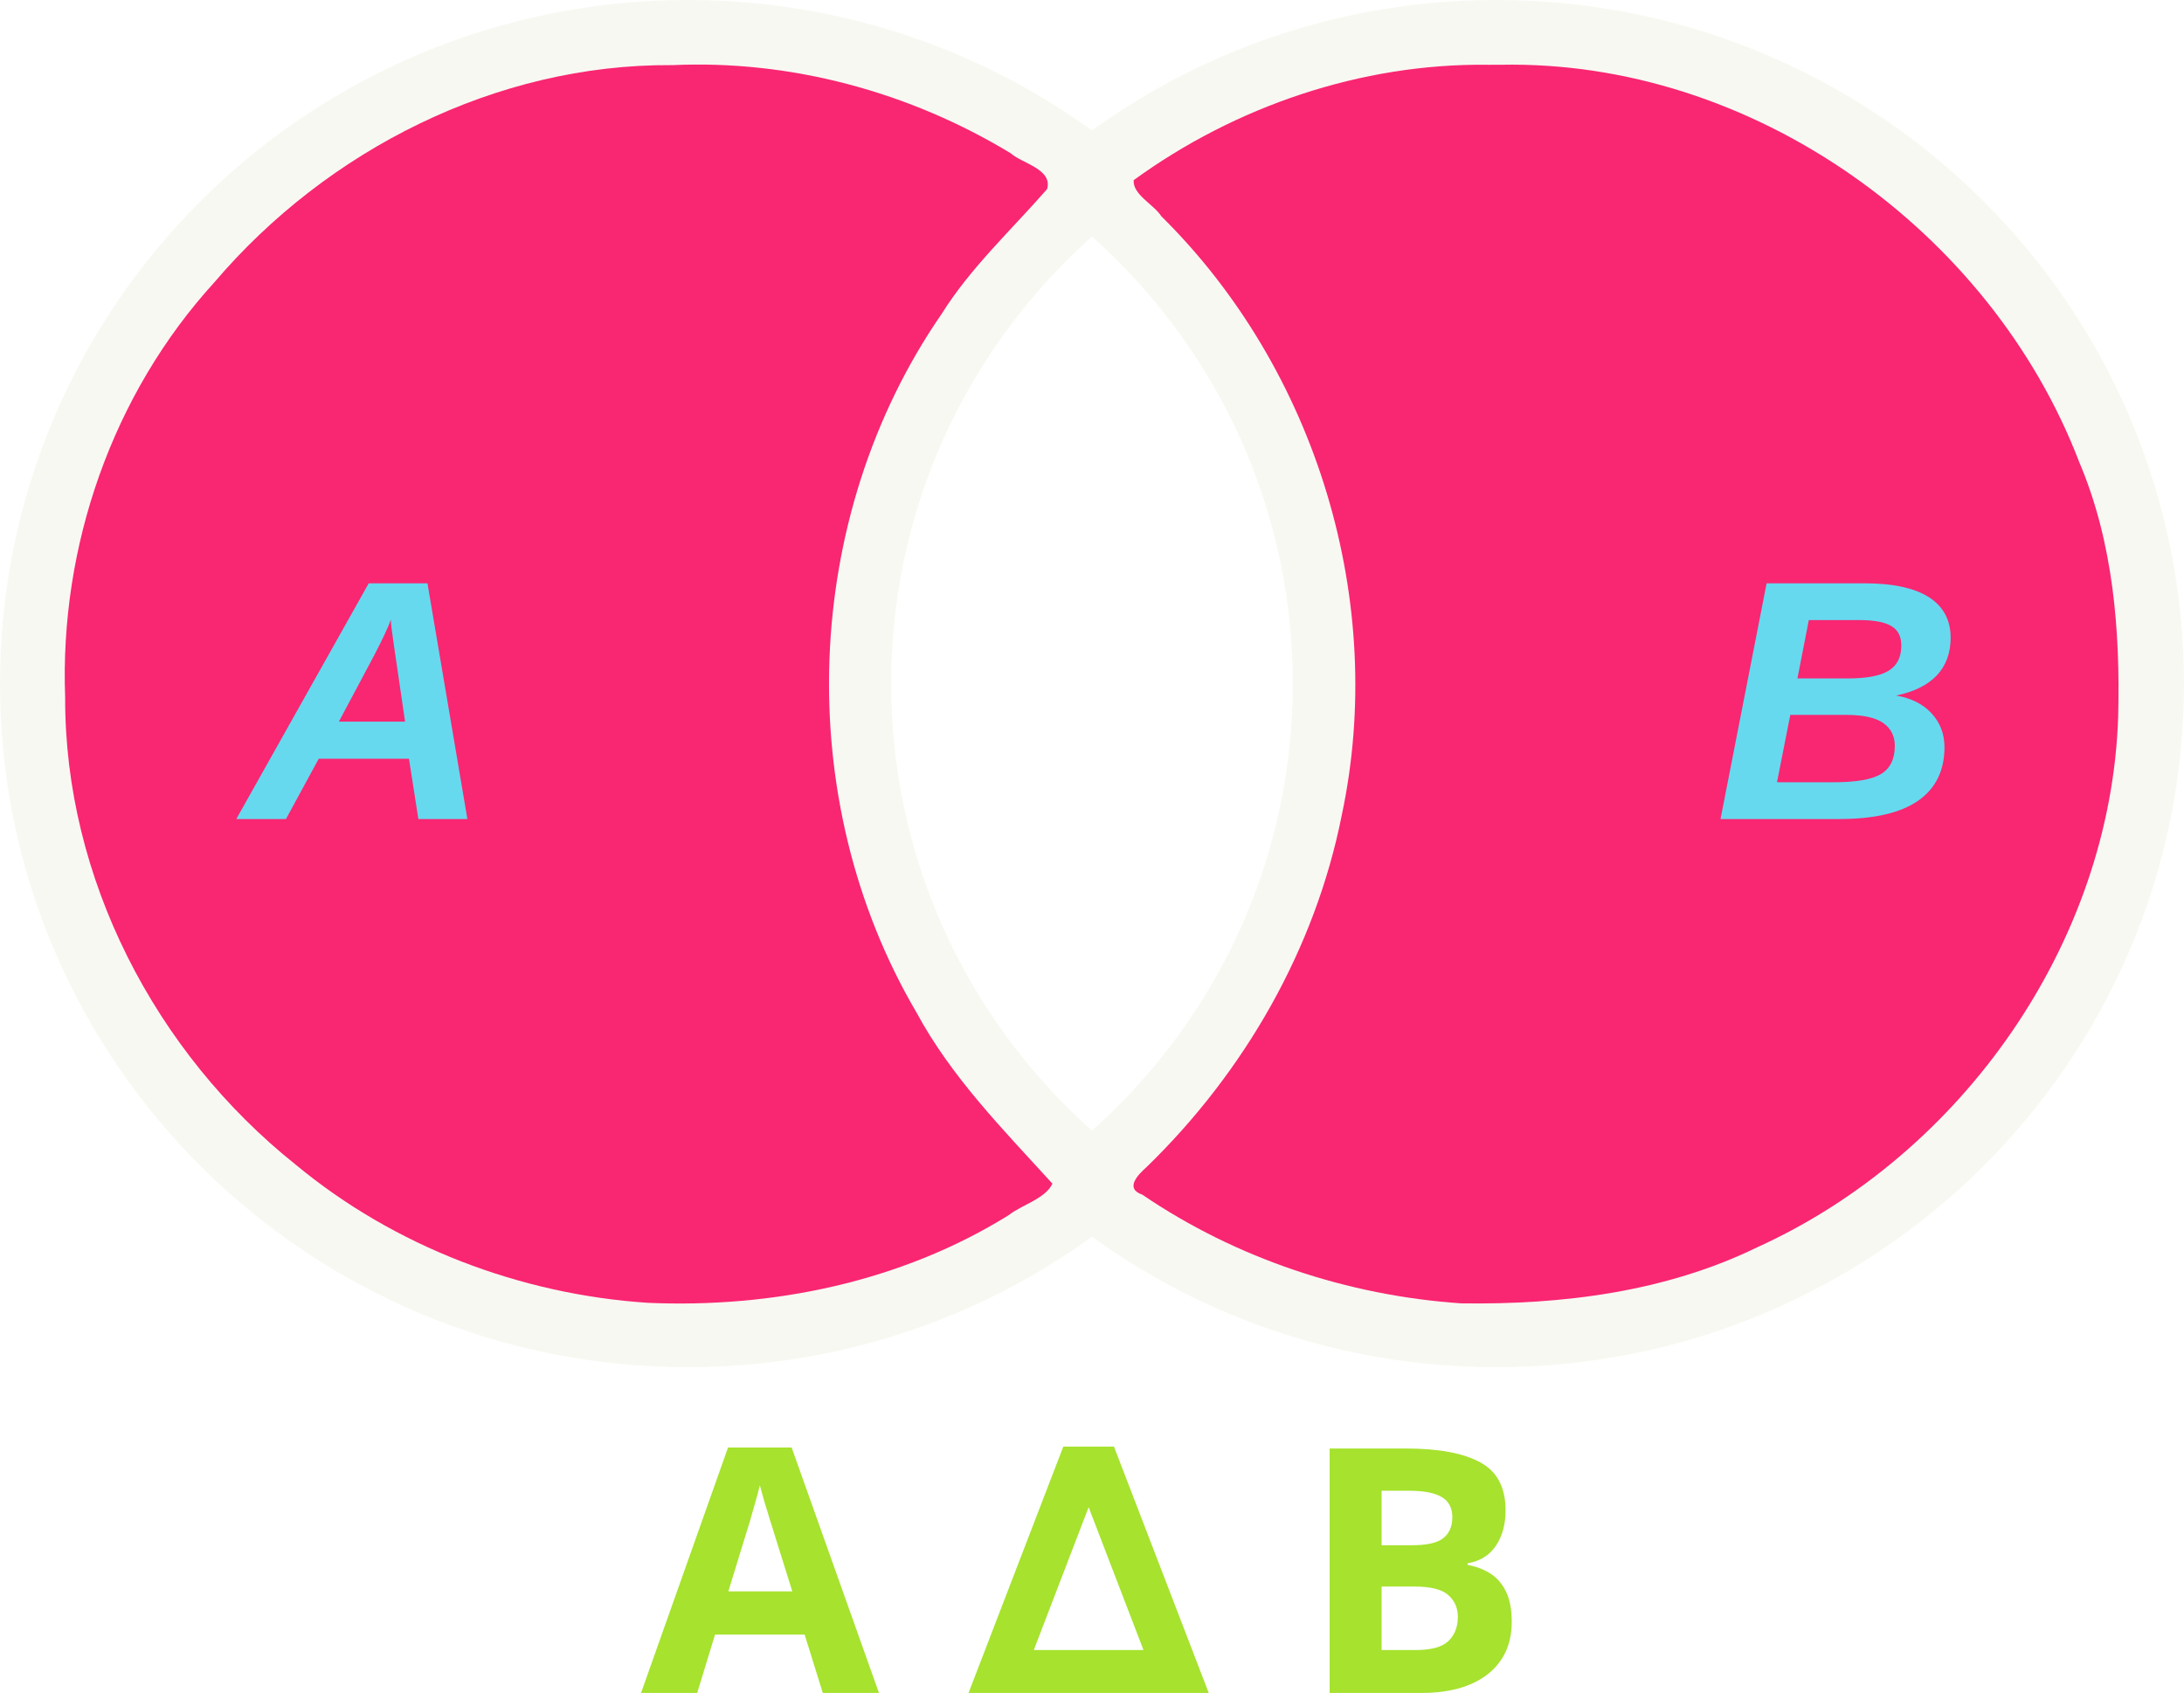
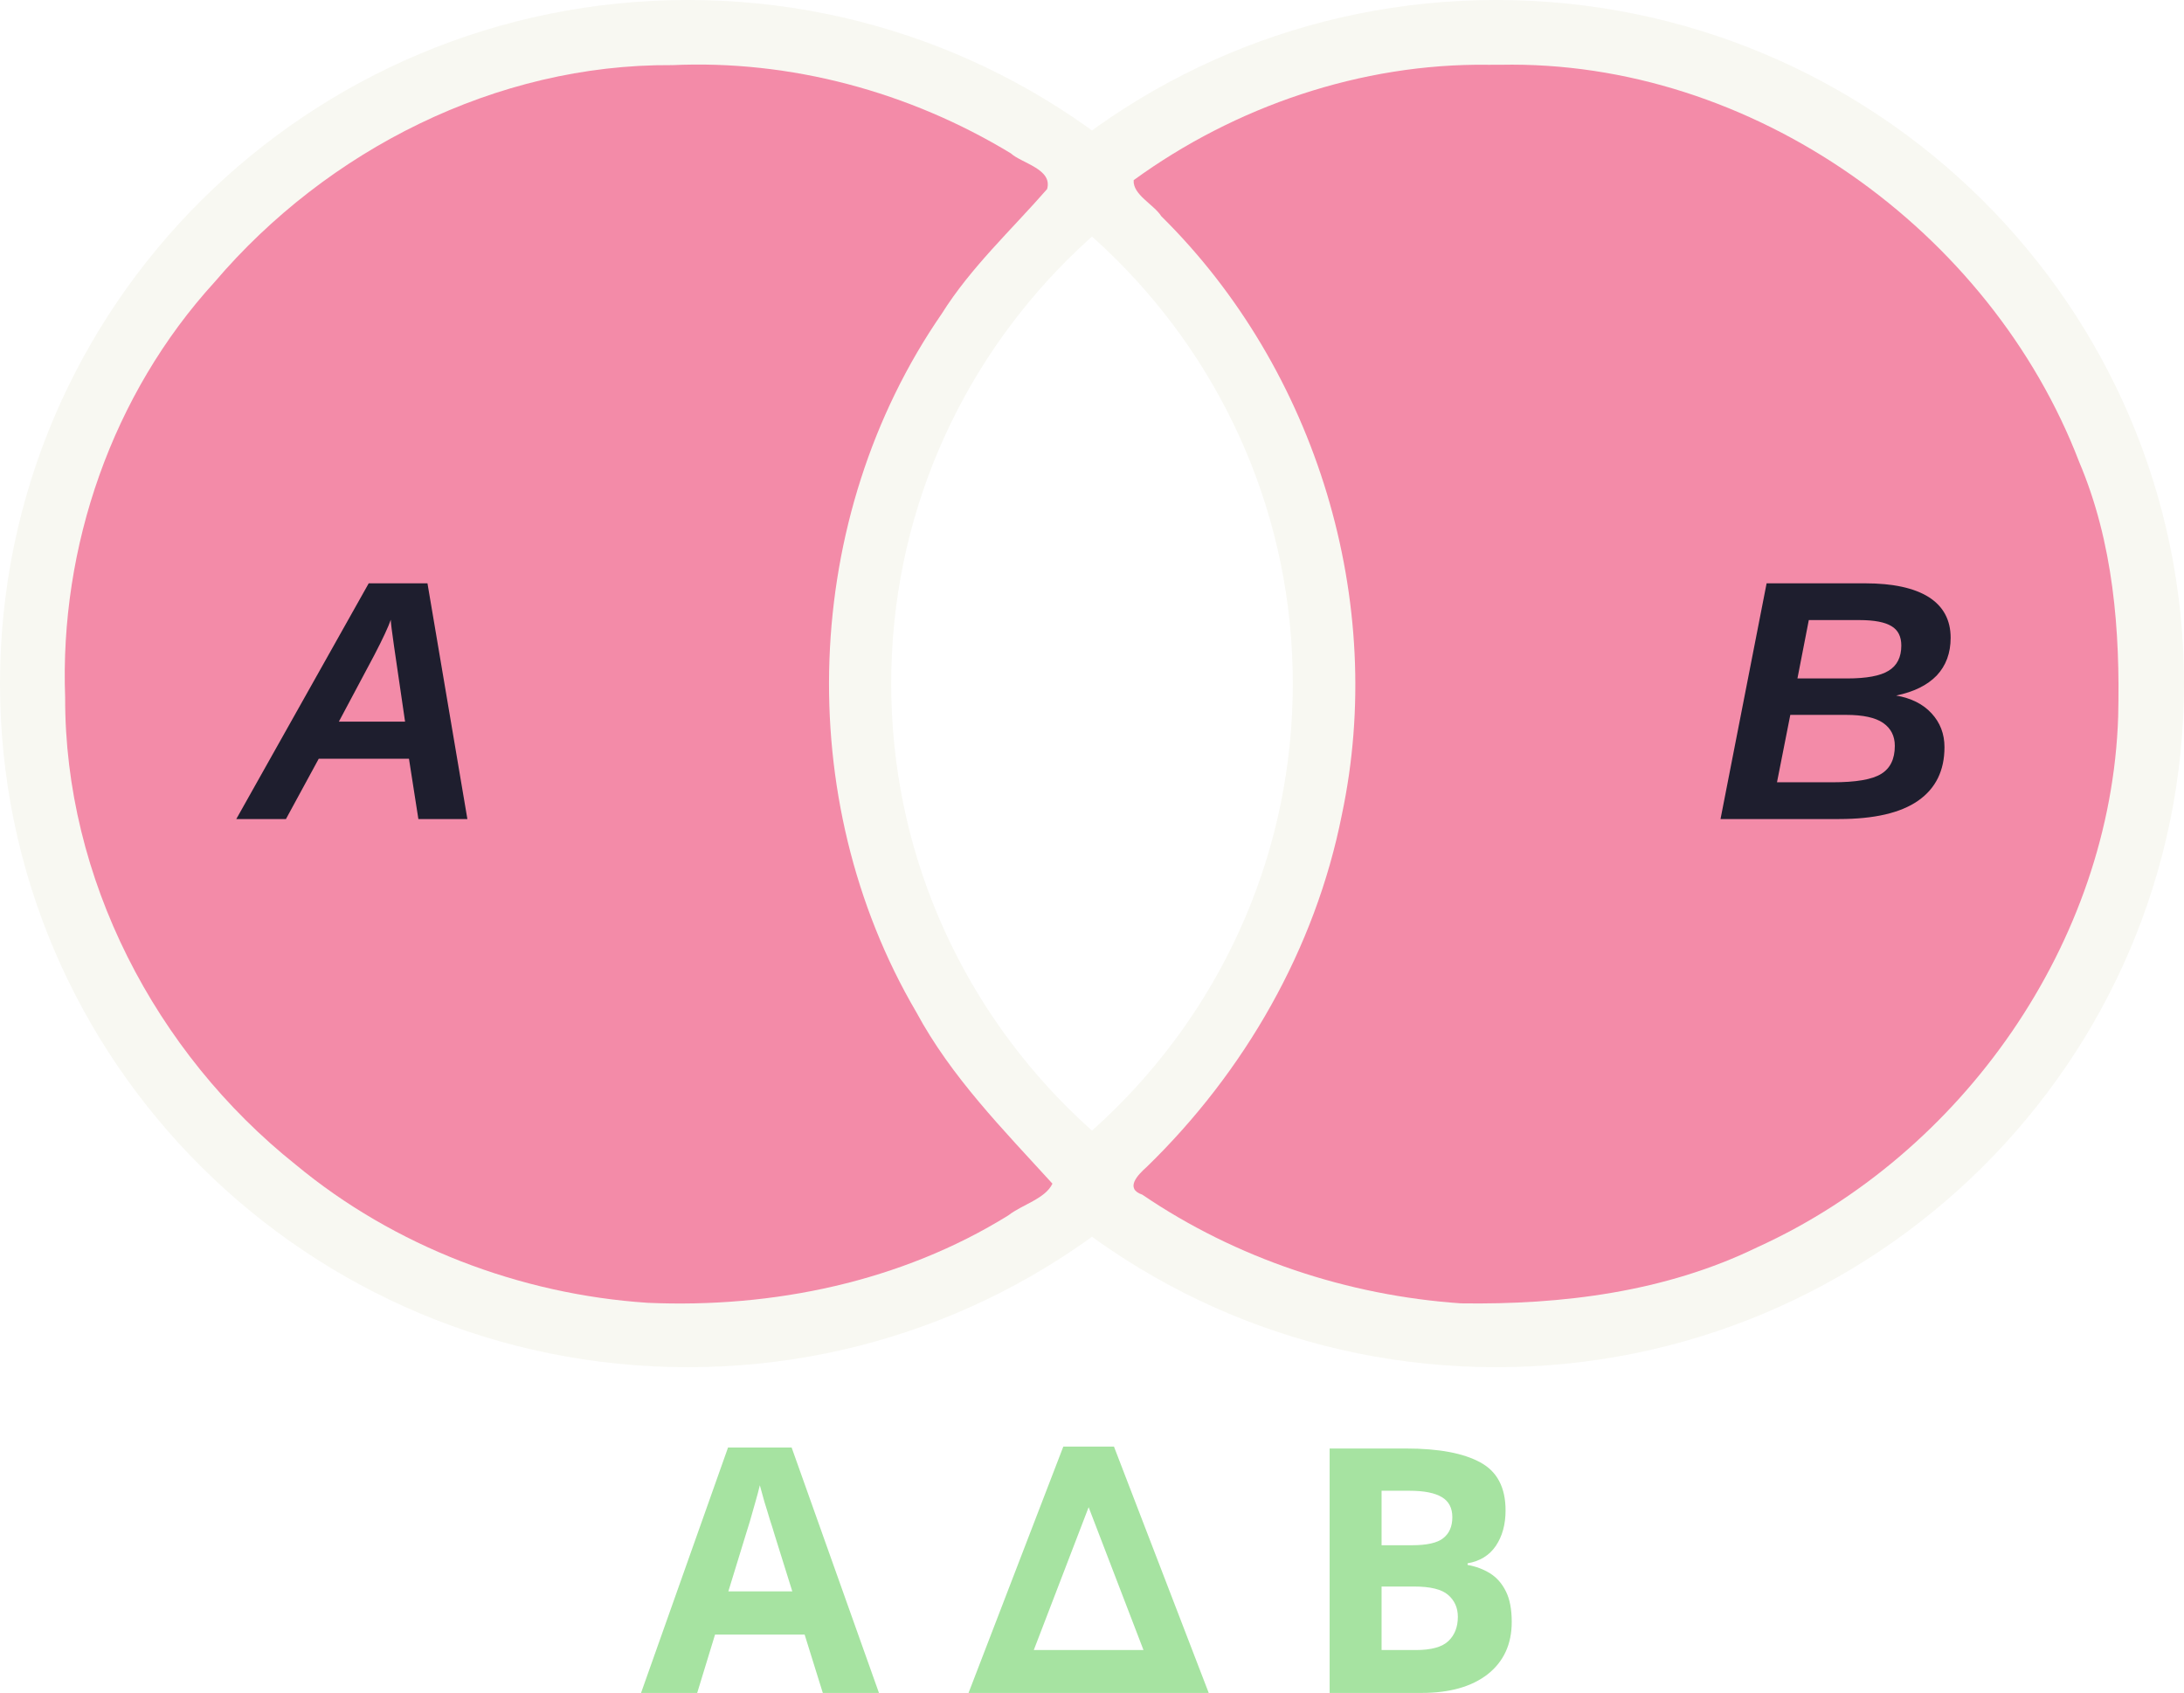
<svg xmlns="http://www.w3.org/2000/svg" width="105.478mm" height="81.764mm" viewBox="0 0 105.478 81.764" version="1.1" id="svg8">
  <defs id="defs2" />
  <g id="layer1" transform="translate(-716.7184,-16.12859)">
    <ellipse style="fill:none;stroke:#21bfc2;stroke-width:4;stroke-linecap:round;stroke-linejoin:round;stroke-miterlimit:4;stroke-dasharray:none;stroke-dashoffset:0" id="path833" cx="300.664" cy="49.144" rx="31.218" ry="31.016" />
    <ellipse style="fill:none;stroke:#21bfc2;stroke-width:4;stroke-linecap:round;stroke-linejoin:round;stroke-miterlimit:4;stroke-dasharray:none;stroke-dashoffset:0" id="circle835" cx="339.705" cy="49.144" rx="31.218" ry="31.016" />
    <path style="opacity:0.496;fill:#fab795;stroke:none;stroke-width:4;stroke-linecap:round;stroke-linejoin:round;stroke-miterlimit:4;stroke-dasharray:none;stroke-dashoffset:0" d="m 299.885,19.274 c -8.469,-0.057 -16.647,4.101 -22.073,10.474 -4.948,5.419 -7.492,12.779 -7.22,20.067 -0.027,8.714 4.339,17.147 11.139,22.567 4.753,3.943 10.829,6.259 16.989,6.668 6.061,0.266 12.246,-1.012 17.428,-4.225 0.655,-0.515 1.777,-0.796 2.126,-1.529 -2.375,-2.608 -4.886,-5.147 -6.575,-8.284 -6.036,-10.283 -5.558,-23.9 1.226,-33.726 1.407,-2.247 3.371,-4.053 5.092,-6.027 0.274,-0.967 -1.224,-1.242 -1.754,-1.725 -4.89,-2.966 -10.64,-4.527 -16.378,-4.258 z" id="path843" />
    <path style="opacity:0.496;fill:#fab795;stroke:none;stroke-width:4;stroke-linecap:round;stroke-linejoin:round;stroke-miterlimit:4;stroke-dasharray:none;stroke-dashoffset:0" d="m 320.122,26.502 c -1.986,1.382 -3.474,3.418 -4.986,5.288 -3.36,4.812 -5.532,10.588 -5.456,16.495 -0.468,7.48 2.484,14.949 7.33,20.602 1.007,1.01 1.942,2.313 3.244,2.909 4.158,-3.35 7.199,-8.014 8.945,-13.03 3.427,-9.657 1.293,-20.955 -5.373,-28.755 -1.138,-1.204 -2.213,-2.755 -3.704,-3.51 z" id="path845" />
    <path style="opacity:0.496;fill:#fab795;stroke:none;stroke-width:4;stroke-linecap:round;stroke-linejoin:round;stroke-miterlimit:4;stroke-dasharray:none;stroke-dashoffset:0" d="m 339.294,19.257 c -6.105,-0.073 -12.19,2.005 -17.096,5.573 -0.051,0.702 0.968,1.167 1.335,1.742 7.513,7.421 10.9,18.637 8.718,28.913 -1.281,6.462 -4.696,12.41 -9.426,17.006 -0.417,0.369 -1.078,1.04 -0.209,1.337 4.535,3.084 9.912,4.871 15.382,5.248 4.898,0.073 9.885,-0.547 14.329,-2.714 9.917,-4.507 17.066,-14.742 17.418,-25.619 0.102,-4.17 -0.233,-8.416 -1.882,-12.301 -4.281,-11.179 -15.807,-19.434 -27.953,-19.185 -0.206,-0.003 -0.411,6.56e-4 -0.617,0.001 z" id="path847" />
    <text xml:space="preserve" style="font-style:italic;font-variant:normal;font-weight:bold;font-stretch:normal;font-size:16.598px;line-height:1.25;font-family:Arial;-inkscape-font-specification:'Arial, Bold Italic';font-variant-ligatures:normal;font-variant-caps:normal;font-variant-numeric:normal;font-variant-east-asian:normal;letter-spacing:0px;word-spacing:0px;fill:#1c1e26;fill-opacity:1;stroke:none;stroke-width:0.265" x="278.294" y="55.864" id="text851" transform="scale(1.003258,0.9967528)">
      <tspan id="tspan849" x="278.294" y="55.864" style="font-style:italic;font-variant:normal;font-weight:bold;font-stretch:normal;font-size:16.598px;font-family:Arial;-inkscape-font-specification:'Arial, Bold Italic';font-variant-ligatures:normal;font-variant-caps:normal;font-variant-numeric:normal;font-variant-east-asian:normal;fill:#1c1e26;stroke-width:0.265">A</tspan>
    </text>
    <text xml:space="preserve" style="font-style:italic;font-variant:normal;font-weight:bold;font-stretch:normal;font-size:16.598px;line-height:1.25;font-family:Arial;-inkscape-font-specification:'Arial, Bold Italic';font-variant-ligatures:normal;font-variant-caps:normal;font-variant-numeric:normal;font-variant-east-asian:normal;letter-spacing:0px;word-spacing:0px;fill:#1c1e26;fill-opacity:1;stroke:none;stroke-width:0.265" x="349.105" y="55.864" id="text855" transform="scale(1.003258,0.9967528)">
      <tspan id="tspan853" x="349.105" y="55.864" style="font-style:italic;font-variant:normal;font-weight:bold;font-stretch:normal;font-size:16.598px;font-family:Arial;-inkscape-font-specification:'Arial, Bold Italic';font-variant-ligatures:normal;font-variant-caps:normal;font-variant-numeric:normal;font-variant-east-asian:normal;fill:#1c1e26;stroke-width:0.265">B</tspan>
    </text>
    <text xml:space="preserve" style="font-style:italic;font-variant:normal;font-weight:bold;font-stretch:normal;font-size:16.598px;line-height:1.25;font-family:Arial;-inkscape-font-specification:'Arial, Bold Italic';font-variant-ligatures:normal;font-variant-caps:normal;font-variant-numeric:normal;font-variant-east-asian:normal;letter-spacing:0px;word-spacing:0px;fill:#fab28e;fill-opacity:1;stroke:none;stroke-width:0.265" x="297.436" y="98.212" id="text877" transform="scale(1.003258,0.9967528)">
      <tspan id="tspan875" x="297.436" y="98.212" style="font-style:italic;font-variant:normal;font-weight:bold;font-stretch:normal;font-size:16.598px;font-family:Arial;-inkscape-font-specification:'Arial, Bold Italic';font-variant-ligatures:normal;font-variant-caps:normal;font-variant-numeric:normal;font-variant-east-asian:normal;fill:#fab28e;stroke-width:0.265">A ∪ B</tspan>
    </text>
    <ellipse style="fill:none;stroke:#21bfc2;stroke-width:4;stroke-linecap:round;stroke-linejoin:round;stroke-miterlimit:4;stroke-dasharray:none;stroke-dashoffset:0" id="ellipse879" cx="451.804" cy="49.144" rx="31.218" ry="31.016" />
    <ellipse style="fill:none;stroke:#21bfc2;stroke-width:4;stroke-linecap:round;stroke-linejoin:round;stroke-miterlimit:4;stroke-dasharray:none;stroke-dashoffset:0" id="ellipse881" cx="490.846" cy="49.144" rx="31.218" ry="31.016" />
    <path style="opacity:0.496;fill:#fab795;stroke:none;stroke-width:4;stroke-linecap:round;stroke-linejoin:round;stroke-miterlimit:4;stroke-dasharray:none;stroke-dashoffset:0" d="m 471.263,26.502 c -1.986,1.382 -3.474,3.418 -4.986,5.288 -3.36,4.812 -5.532,10.588 -5.456,16.495 -0.468,7.48 2.484,14.949 7.33,20.602 1.007,1.01 1.942,2.313 3.244,2.909 4.158,-3.35 7.199,-8.014 8.945,-13.03 3.427,-9.657 1.293,-20.955 -5.373,-28.755 -1.138,-1.204 -2.213,-2.755 -3.704,-3.51 z" id="path885" />
    <text xml:space="preserve" style="font-style:italic;font-variant:normal;font-weight:bold;font-stretch:normal;font-size:16.598px;line-height:1.25;font-family:Arial;-inkscape-font-specification:'Arial, Bold Italic';font-variant-ligatures:normal;font-variant-caps:normal;font-variant-numeric:normal;font-variant-east-asian:normal;letter-spacing:0px;word-spacing:0px;fill:#fab28e;fill-opacity:1;stroke:none;stroke-width:0.265" x="428.944" y="55.864" id="text891" transform="scale(1.003258,0.9967528)">
      <tspan id="tspan889" x="428.944" y="55.864" style="font-style:italic;font-variant:normal;font-weight:bold;font-stretch:normal;font-size:16.598px;font-family:Arial;-inkscape-font-specification:'Arial, Bold Italic';font-variant-ligatures:normal;font-variant-caps:normal;font-variant-numeric:normal;font-variant-east-asian:normal;fill:#fab28e;stroke-width:0.265">A</tspan>
    </text>
    <text xml:space="preserve" style="font-style:italic;font-variant:normal;font-weight:bold;font-stretch:normal;font-size:16.598px;line-height:1.25;font-family:Arial;-inkscape-font-specification:'Arial, Bold Italic';font-variant-ligatures:normal;font-variant-caps:normal;font-variant-numeric:normal;font-variant-east-asian:normal;letter-spacing:0px;word-spacing:0px;fill:#fab28e;fill-opacity:1;stroke:none;stroke-width:0.265" x="499.754" y="55.864" id="text895" transform="scale(1.003258,0.9967528)">
      <tspan id="tspan893" x="499.754" y="55.864" style="font-style:italic;font-variant:normal;font-weight:bold;font-stretch:normal;font-size:16.598px;font-family:Arial;-inkscape-font-specification:'Arial, Bold Italic';font-variant-ligatures:normal;font-variant-caps:normal;font-variant-numeric:normal;font-variant-east-asian:normal;fill:#fab28e;stroke-width:0.265">B</tspan>
    </text>
    <text xml:space="preserve" style="font-style:italic;font-variant:normal;font-weight:bold;font-stretch:normal;font-size:16.598px;line-height:1.25;font-family:Arial;-inkscape-font-specification:'Arial, Bold Italic';font-variant-ligatures:normal;font-variant-caps:normal;font-variant-numeric:normal;font-variant-east-asian:normal;letter-spacing:0px;word-spacing:0px;fill:#fab28e;fill-opacity:1;stroke:none;stroke-width:0.265" x="448.086" y="98.212" id="text899" transform="scale(1.003258,0.9967528)">
      <tspan id="tspan897" x="448.086" y="98.212" style="font-style:italic;font-variant:normal;font-weight:bold;font-stretch:normal;font-size:16.598px;font-family:Arial;-inkscape-font-specification:'Arial, Bold Italic';font-variant-ligatures:normal;font-variant-caps:normal;font-variant-numeric:normal;font-variant-east-asian:normal;fill:#fab28e;stroke-width:0.265">A ∩ B</tspan>
    </text>
    <ellipse style="fill:none;stroke:#21bfc2;stroke-width:4;stroke-linecap:round;stroke-linejoin:round;stroke-miterlimit:4;stroke-dasharray:none;stroke-dashoffset:0" id="ellipse937" cx="603.509" cy="49.144" rx="31.218" ry="31.016" />
    <ellipse style="fill:none;stroke:#21bfc2;stroke-width:4;stroke-linecap:round;stroke-linejoin:round;stroke-miterlimit:4;stroke-dasharray:none;stroke-dashoffset:0" id="ellipse939" cx="642.55" cy="49.144" rx="31.218" ry="31.016" />
    <path style="opacity:0.496;fill:#fab795;stroke:none;stroke-width:4;stroke-linecap:round;stroke-linejoin:round;stroke-miterlimit:4;stroke-dasharray:none;stroke-dashoffset:0" d="m 602.731,19.274 c -8.469,-0.057 -16.647,4.101 -22.073,10.474 -4.948,5.419 -7.492,12.779 -7.22,20.067 -0.027,8.714 4.339,17.147 11.139,22.567 4.753,3.943 10.829,6.259 16.989,6.668 6.061,0.266 12.246,-1.012 17.428,-4.225 0.655,-0.515 1.777,-0.796 2.126,-1.529 -2.375,-2.608 -4.886,-5.147 -6.575,-8.284 -6.036,-10.283 -5.558,-23.9 1.226,-33.726 1.407,-2.247 3.371,-4.053 5.092,-6.027 0.274,-0.967 -1.224,-1.242 -1.754,-1.725 -4.89,-2.966 -10.64,-4.527 -16.378,-4.258 z" id="path941" />
    <path style="opacity:0.496;fill:#fab795;stroke:none;stroke-width:4;stroke-linecap:round;stroke-linejoin:round;stroke-miterlimit:4;stroke-dasharray:none;stroke-dashoffset:0" d="m 622.967,26.502 c -1.986,1.382 -3.474,3.418 -4.986,5.288 -3.36,4.812 -5.532,10.588 -5.456,16.495 -0.468,7.48 2.484,14.949 7.33,20.602 1.007,1.01 1.942,2.313 3.244,2.909 4.158,-3.35 7.199,-8.014 8.945,-13.03 3.427,-9.657 1.293,-20.955 -5.373,-28.755 -1.138,-1.204 -2.213,-2.755 -3.704,-3.51 z" id="path943" />
    <text xml:space="preserve" style="font-style:italic;font-variant:normal;font-weight:bold;font-stretch:normal;font-size:16.598px;line-height:1.25;font-family:Arial;-inkscape-font-specification:'Arial, Bold Italic';font-variant-ligatures:normal;font-variant-caps:normal;font-variant-numeric:normal;font-variant-east-asian:normal;letter-spacing:0px;word-spacing:0px;fill:#1c1e26;fill-opacity:1;stroke:none;stroke-width:0.265" x="580.156" y="55.864" id="text949" transform="scale(1.003258,0.9967528)">
      <tspan id="tspan947" x="580.156" y="55.864" style="font-style:italic;font-variant:normal;font-weight:bold;font-stretch:normal;font-size:16.598px;font-family:Arial;-inkscape-font-specification:'Arial, Bold Italic';font-variant-ligatures:normal;font-variant-caps:normal;font-variant-numeric:normal;font-variant-east-asian:normal;fill:#1c1e26;stroke-width:0.265">A</tspan>
    </text>
    <text xml:space="preserve" style="font-style:italic;font-variant:normal;font-weight:bold;font-stretch:normal;font-size:16.598px;line-height:1.25;font-family:Arial;-inkscape-font-specification:'Arial, Bold Italic';font-variant-ligatures:normal;font-variant-caps:normal;font-variant-numeric:normal;font-variant-east-asian:normal;letter-spacing:0px;word-spacing:0px;fill:#fab28e;fill-opacity:1;stroke:none;stroke-width:0.265" x="650.966" y="55.864" id="text953" transform="scale(1.003258,0.9967528)">
      <tspan id="tspan951" x="650.966" y="55.864" style="font-style:italic;font-variant:normal;font-weight:bold;font-stretch:normal;font-size:16.598px;font-family:Arial;-inkscape-font-specification:'Arial, Bold Italic';font-variant-ligatures:normal;font-variant-caps:normal;font-variant-numeric:normal;font-variant-east-asian:normal;fill:#fab28e;stroke-width:0.265">B</tspan>
    </text>
    <text xml:space="preserve" style="font-style:italic;font-variant:normal;font-weight:bold;font-stretch:normal;font-size:16.598px;line-height:1.25;font-family:Arial;-inkscape-font-specification:'Arial, Bold Italic';font-variant-ligatures:normal;font-variant-caps:normal;font-variant-numeric:normal;font-variant-east-asian:normal;letter-spacing:0px;word-spacing:0px;fill:#fab28e;fill-opacity:1;stroke:none;stroke-width:0.265" x="599.298" y="98.212" id="text957" transform="scale(1.003258,0.9967528)">
      <tspan id="tspan955" x="599.298" y="98.212" style="font-style:italic;font-variant:normal;font-weight:bold;font-stretch:normal;font-size:16.598px;font-family:Arial;-inkscape-font-specification:'Arial, Bold Italic';font-variant-ligatures:normal;font-variant-caps:normal;font-variant-numeric:normal;font-variant-east-asian:normal;fill:#fab28e;stroke-width:0.265">A - B</tspan>
    </text>
    <ellipse style="fill:none;stroke:#f8f8f2;stroke-width:4;stroke-linecap:round;stroke-linejoin:round;stroke-miterlimit:4;stroke-dasharray:none;stroke-dashoffset:0" id="ellipse977" cx="749.937" cy="49.144" rx="31.218" ry="31.016" />
    <ellipse style="fill:none;stroke:#f8f8f2;stroke-width:4;stroke-linecap:round;stroke-linejoin:round;stroke-miterlimit:4;stroke-dasharray:none;stroke-dashoffset:0" id="ellipse979" cx="788.978" cy="49.144" rx="31.218" ry="31.016" />
-     <path style="opacity:1;fill:#f92672;stroke:none;stroke-width:4;stroke-linecap:round;stroke-linejoin:round;stroke-miterlimit:4;stroke-dasharray:none;stroke-dashoffset:0" d="m 749.158,19.274 c -8.469,-0.057 -16.647,4.101 -22.073,10.474 -4.948,5.419 -7.492,12.779 -7.22,20.067 -0.027,8.714 4.339,17.147 11.139,22.567 4.753,3.943 10.829,6.259 16.989,6.668 6.061,0.266 12.246,-1.012 17.428,-4.225 0.655,-0.515 1.777,-0.796 2.126,-1.529 -2.375,-2.608 -4.886,-5.147 -6.575,-8.284 -6.036,-10.283 -5.558,-23.9 1.226,-33.726 1.407,-2.247 3.371,-4.053 5.092,-6.027 0.274,-0.967 -1.224,-1.242 -1.754,-1.725 -4.89,-2.966 -10.64,-4.527 -16.378,-4.258 z" id="path981" />
-     <path style="opacity:1;fill:#f92672;stroke:none;stroke-width:4;stroke-linecap:round;stroke-linejoin:round;stroke-miterlimit:4;stroke-dasharray:none;stroke-dashoffset:0" d="m 788.566,19.257 c -6.105,-0.073 -12.19,2.005 -17.096,5.573 -0.051,0.702 0.968,1.167 1.335,1.742 7.513,7.421 10.9,18.637 8.718,28.913 -1.281,6.462 -4.696,12.41 -9.426,17.006 -0.417,0.369 -1.078,1.04 -0.209,1.337 4.535,3.084 9.912,4.871 15.382,5.248 4.898,0.073 9.885,-0.547 14.329,-2.714 9.917,-4.507 17.066,-14.742 17.418,-25.619 0.102,-4.17 -0.233,-8.416 -1.882,-12.301 -4.281,-11.179 -15.807,-19.434 -27.953,-19.185 -0.206,-0.003 -0.411,6.56e-4 -0.617,0.001 z" id="path985" />
-     <text xml:space="preserve" style="font-style:italic;font-variant:normal;font-weight:bold;font-stretch:normal;font-size:16.598px;line-height:1.25;font-family:Arial;-inkscape-font-specification:'Arial, Bold Italic';font-variant-ligatures:normal;font-variant-caps:normal;font-variant-numeric:normal;font-variant-east-asian:normal;letter-spacing:0px;word-spacing:0px;fill:#66d9ef;fill-opacity:1;stroke:none;stroke-width:0.265;" x="726.108" y="55.864" id="text989" transform="scale(1.003258,0.9967528)">
-       <tspan id="tspan987" x="726.108" y="55.864" style="font-style:italic;font-variant:normal;font-weight:bold;font-stretch:normal;font-size:16.598px;font-family:Arial;-inkscape-font-specification:'Arial, Bold Italic';font-variant-ligatures:normal;font-variant-caps:normal;font-variant-numeric:normal;font-variant-east-asian:normal;fill:#66d9ef;stroke-width:0.265;">A</tspan>
+     <path style="opacity:1;fill:#f38ba8;stroke:none;stroke-width:4;stroke-linecap:round;stroke-linejoin:round;stroke-miterlimit:4;stroke-dasharray:none;stroke-dashoffset:0" d="m 749.158,19.274 c -8.469,-0.057 -16.647,4.101 -22.073,10.474 -4.948,5.419 -7.492,12.779 -7.22,20.067 -0.027,8.714 4.339,17.147 11.139,22.567 4.753,3.943 10.829,6.259 16.989,6.668 6.061,0.266 12.246,-1.012 17.428,-4.225 0.655,-0.515 1.777,-0.796 2.126,-1.529 -2.375,-2.608 -4.886,-5.147 -6.575,-8.284 -6.036,-10.283 -5.558,-23.9 1.226,-33.726 1.407,-2.247 3.371,-4.053 5.092,-6.027 0.274,-0.967 -1.224,-1.242 -1.754,-1.725 -4.89,-2.966 -10.64,-4.527 -16.378,-4.258 z" id="path981" />
+     <path style="opacity:1;fill:#f38ba8;stroke:none;stroke-width:4;stroke-linecap:round;stroke-linejoin:round;stroke-miterlimit:4;stroke-dasharray:none;stroke-dashoffset:0" d="m 788.566,19.257 c -6.105,-0.073 -12.19,2.005 -17.096,5.573 -0.051,0.702 0.968,1.167 1.335,1.742 7.513,7.421 10.9,18.637 8.718,28.913 -1.281,6.462 -4.696,12.41 -9.426,17.006 -0.417,0.369 -1.078,1.04 -0.209,1.337 4.535,3.084 9.912,4.871 15.382,5.248 4.898,0.073 9.885,-0.547 14.329,-2.714 9.917,-4.507 17.066,-14.742 17.418,-25.619 0.102,-4.17 -0.233,-8.416 -1.882,-12.301 -4.281,-11.179 -15.807,-19.434 -27.953,-19.185 -0.206,-0.003 -0.411,6.56e-4 -0.617,0.001 z" id="path985" />
+     <text xml:space="preserve" style="font-style:italic;font-variant:normal;font-weight:bold;font-stretch:normal;font-size:16.598px;line-height:1.25;font-family:Arial;-inkscape-font-specification:'Arial, Bold Italic';font-variant-ligatures:normal;font-variant-caps:normal;font-variant-numeric:normal;font-variant-east-asian:normal;letter-spacing:0px;word-spacing:0px;fill:#1e1e2e;fill-opacity:1;stroke:none;stroke-width:0.265" x="726.108" y="55.864" id="text989" transform="scale(1.003258,0.9967528)">
+       <tspan id="tspan987" x="726.108" y="55.864" style="font-style:italic;font-variant:normal;font-weight:bold;font-stretch:normal;font-size:16.598px;font-family:Arial;-inkscape-font-specification:'Arial, Bold Italic';font-variant-ligatures:normal;font-variant-caps:normal;font-variant-numeric:normal;font-variant-east-asian:normal;fill:#1e1e2e;stroke-width:0.265">A</tspan>
    </text>
-     <text xml:space="preserve" style="font-style:italic;font-variant:normal;font-weight:bold;font-stretch:normal;font-size:16.598px;line-height:1.25;font-family:Arial;-inkscape-font-specification:'Arial, Bold Italic';font-variant-ligatures:normal;font-variant-caps:normal;font-variant-numeric:normal;font-variant-east-asian:normal;letter-spacing:0px;word-spacing:0px;fill:#66d9ef;fill-opacity:1;stroke:none;stroke-width:0.265;" x="796.919" y="55.864" id="text993" transform="scale(1.003258,0.9967528)">
-       <tspan id="tspan991" x="796.919" y="55.864" style="font-style:italic;font-variant:normal;font-weight:bold;font-stretch:normal;font-size:16.598px;font-family:Arial;-inkscape-font-specification:'Arial, Bold Italic';font-variant-ligatures:normal;font-variant-caps:normal;font-variant-numeric:normal;font-variant-east-asian:normal;fill:#66d9ef;stroke-width:0.265;">B</tspan>
+     <text xml:space="preserve" style="font-style:italic;font-variant:normal;font-weight:bold;font-stretch:normal;font-size:16.598px;line-height:1.25;font-family:Arial;-inkscape-font-specification:'Arial, Bold Italic';font-variant-ligatures:normal;font-variant-caps:normal;font-variant-numeric:normal;font-variant-east-asian:normal;letter-spacing:0px;word-spacing:0px;fill:#1e1e2e;fill-opacity:1;stroke:none;stroke-width:0.265" x="796.919" y="55.864" id="text993" transform="scale(1.003258,0.9967528)">
+       <tspan id="tspan991" x="796.919" y="55.864" style="font-style:italic;font-variant:normal;font-weight:bold;font-stretch:normal;font-size:16.598px;font-family:Arial;-inkscape-font-specification:'Arial, Bold Italic';font-variant-ligatures:normal;font-variant-caps:normal;font-variant-numeric:normal;font-variant-east-asian:normal;fill:#1e1e2e;stroke-width:0.265">B</tspan>
    </text>
-     <text xml:space="preserve" style="font-style:normal;font-variant:normal;font-weight:bold;font-stretch:normal;font-size:16.598px;line-height:1.25;font-family:sans-serif;-inkscape-font-specification:'sans-serif, Bold';font-variant-ligatures:normal;font-variant-caps:normal;font-variant-numeric:normal;font-variant-east-asian:normal;letter-spacing:0px;word-spacing:0px;fill:#a6e22e;fill-opacity:1;stroke:none;stroke-width:0.265;" x="745.25" y="98.212" id="text997" transform="scale(1.003258,0.9967528)">
-       <tspan id="tspan995" x="745.25" y="98.212" style="font-style:normal;font-variant:normal;font-weight:bold;font-stretch:normal;font-size:16.598px;font-family:sans-serif;-inkscape-font-specification:'sans-serif, Bold';font-variant-ligatures:normal;font-variant-caps:normal;font-variant-numeric:normal;font-variant-east-asian:normal;fill:#a6e22e;stroke-width:0.265;">A ∆ B</tspan>
+     <text xml:space="preserve" style="font-style:normal;font-variant:normal;font-weight:bold;font-stretch:normal;font-size:16.598px;line-height:1.25;font-family:sans-serif;-inkscape-font-specification:'sans-serif, Bold';font-variant-ligatures:normal;font-variant-caps:normal;font-variant-numeric:normal;font-variant-east-asian:normal;letter-spacing:0px;word-spacing:0px;fill:#a6e3a1;fill-opacity:1;stroke:none;stroke-width:0.265" x="745.25" y="98.212" id="text997" transform="scale(1.003258,0.9967528)">
+       <tspan id="tspan995" x="745.25" y="98.212" style="font-style:normal;font-variant:normal;font-weight:bold;font-stretch:normal;font-size:16.598px;font-family:sans-serif;-inkscape-font-specification:'sans-serif, Bold';font-variant-ligatures:normal;font-variant-caps:normal;font-variant-numeric:normal;font-variant-east-asian:normal;fill:#a6e3a1;stroke-width:0.265">A ∆ B</tspan>
    </text>
  </g>
</svg>
